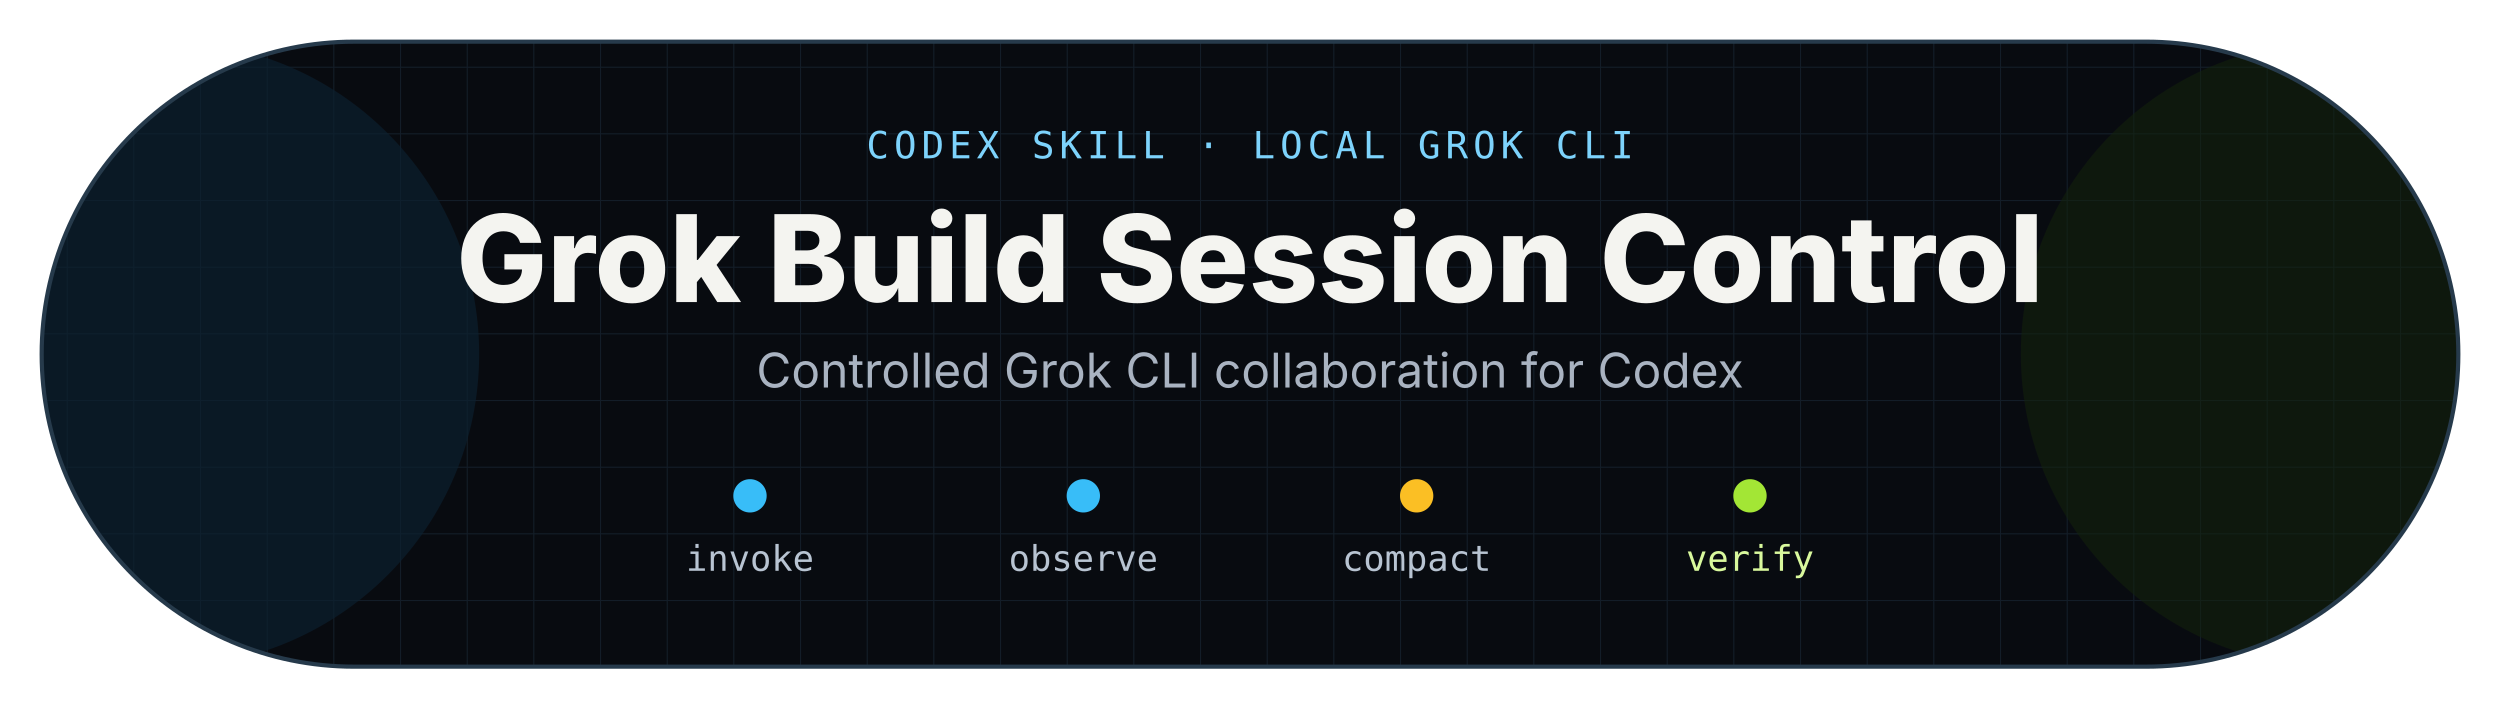
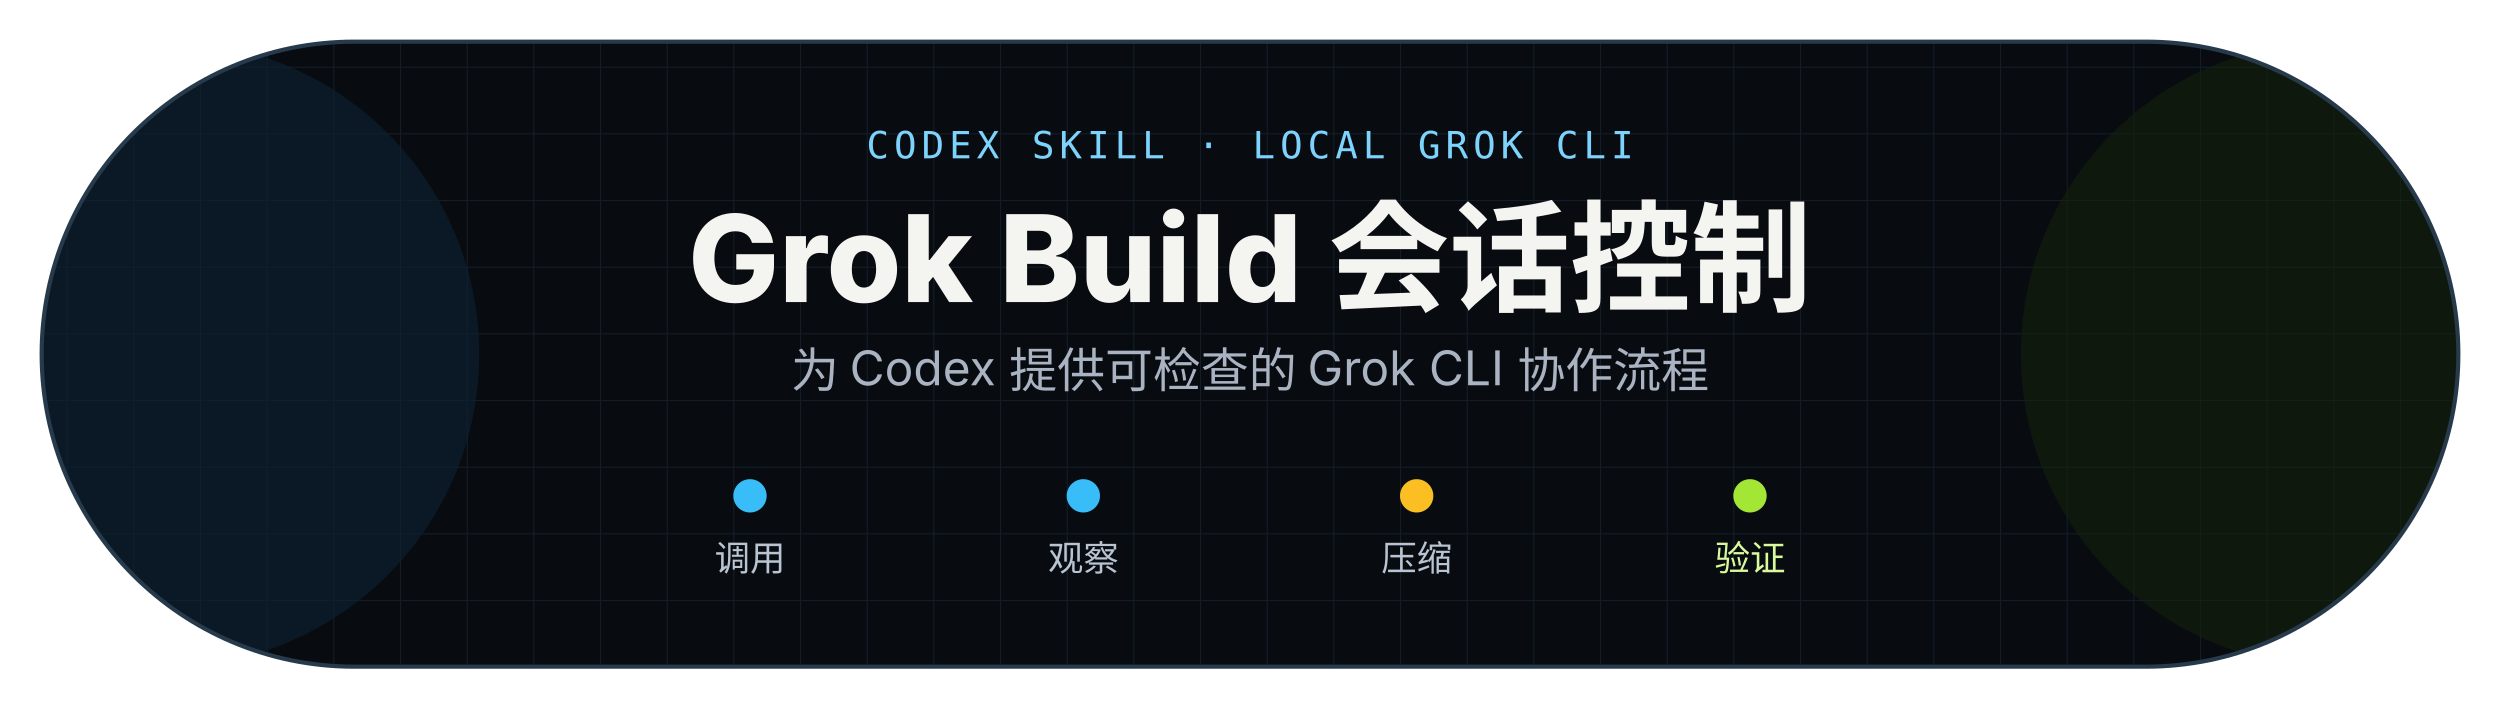
<svg xmlns="http://www.w3.org/2000/svg" width="1200" height="340" viewBox="0 0 1200 340" role="img" aria-labelledby="title desc">
  <defs>
    <clipPath id="capsule-clip">
      <rect x="20" y="20" width="1160" height="300" rx="150" />
    </clipPath>
    <pattern id="session-grid" width="32" height="32" patternUnits="userSpaceOnUse">
      <path d="M32 0H0V32" fill="none" stroke="#1B2A38" stroke-width="1" />
    </pattern>
    <linearGradient id="session-trace" x1="0" y1="0" x2="1" y2="0">
      <stop offset="0" stop-color="#38BDF8" />
      <stop offset="0.68" stop-color="#38BDF8" />
      <stop offset="1" stop-color="#A3E635" />
    </linearGradient>
  </defs>
  <g clip-path="url(#capsule-clip)">
    <rect x="20" y="20" width="1160" height="300" fill="#080B10" />
    <rect x="20" y="20" width="1160" height="300" fill="url(#session-grid)" opacity="0.58" />
    <circle cx="80" cy="170" r="150" fill="#0B2030" opacity="0.65" />
    <circle cx="1120" cy="170" r="150" fill="#13220B" opacity="0.55" />
  </g>
  <rect x="20" y="20" width="1160" height="300" rx="150" fill="none" stroke="#263A4B" stroke-width="2" />
  <text x="600" y="76" fill="#7DD3FC" text-anchor="middle" font-family="ui-monospace, SFMono-Regular, Consolas, monospace" font-size="18" letter-spacing="2.4">CODEX SKILL · LOCAL GROK CLI</text>
-   <text x="600" y="145" fill="#F4F4F0" text-anchor="middle" font-family="-apple-system, BlinkMacSystemFont, Segoe UI, sans-serif" font-size="58" font-weight="760">Grok Build Session Control</text>
-   <text x="600" y="186" fill="#A9B3C1" text-anchor="middle" font-family="-apple-system, BlinkMacSystemFont, Segoe UI, sans-serif" font-size="23">Controlled Grok CLI collaboration for Codex</text>
+   <text x="600" y="145" fill="#F4F4F0" text-anchor="middle" font-family="-apple-system, BlinkMacSystemFont, Segoe UI, Microsoft YaHei, PingFang SC, sans-serif" font-size="58" font-weight="760">Grok Build 会话控制</text>
+   <text x="600" y="186" fill="#A9B3C1" text-anchor="middle" font-family="-apple-system, BlinkMacSystemFont, Segoe UI, Microsoft YaHei, PingFang SC, sans-serif" font-size="23">为 Codex 提供可检查的 Grok CLI 协作流程</text>
  <path d="M360 238H840" stroke="url(#session-trace)" stroke-width="3" />
-   <g font-family="ui-monospace, SFMono-Regular, Consolas, monospace" font-size="17" text-anchor="middle">
+   <g font-family="ui-monospace, SFMono-Regular, Consolas, Microsoft YaHei, PingFang SC, monospace" font-size="17" text-anchor="middle">
    <circle cx="360" cy="238" r="8" fill="#38BDF8" />
-     <text x="360" y="274" fill="#B8C4D2">invoke</text>
+     <text x="360" y="274" fill="#B8C4D2">调用</text>
    <circle cx="520" cy="238" r="8" fill="#38BDF8" />
-     <text x="520" y="274" fill="#B8C4D2">observe</text>
+     <text x="520" y="274" fill="#B8C4D2">观察</text>
    <circle cx="680" cy="238" r="8" fill="#FBBF24" />
-     <text x="680" y="274" fill="#B8C4D2">compact</text>
+     <text x="680" y="274" fill="#B8C4D2">压缩</text>
    <circle cx="840" cy="238" r="8" fill="#A3E635" />
-     <text x="840" y="274" fill="#D9F99D">verify</text>
+     <text x="840" y="274" fill="#D9F99D">验证</text>
  </g>
</svg>
